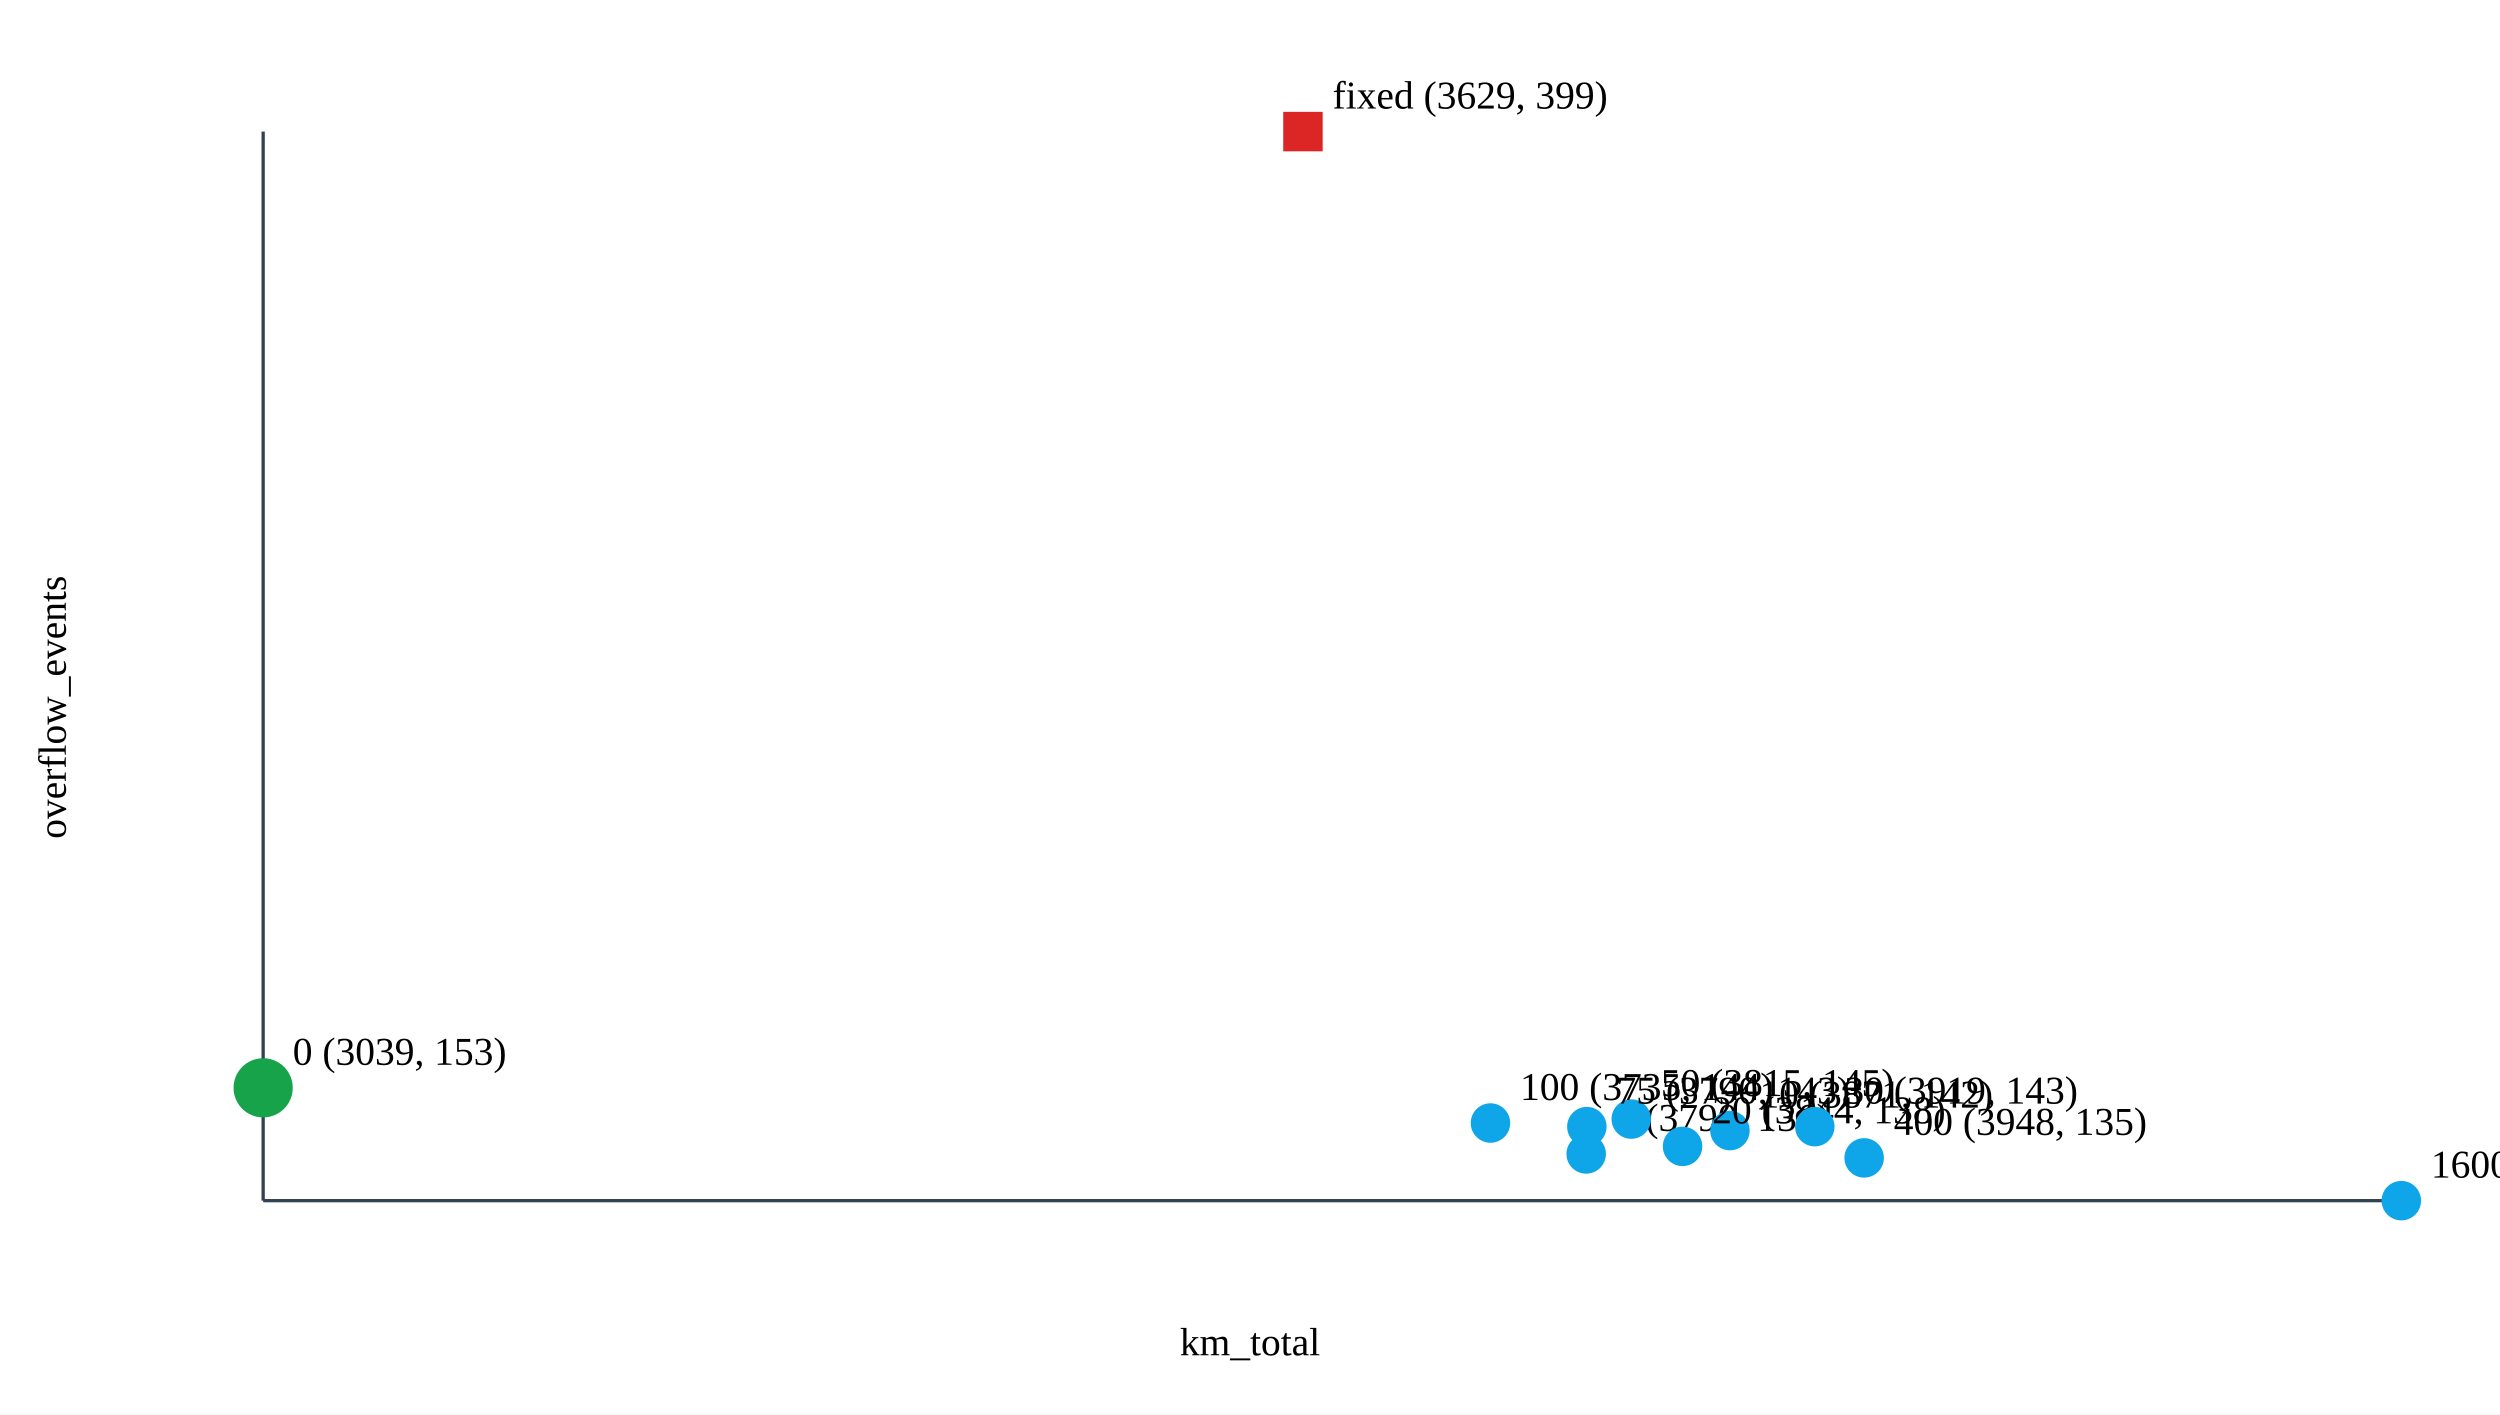
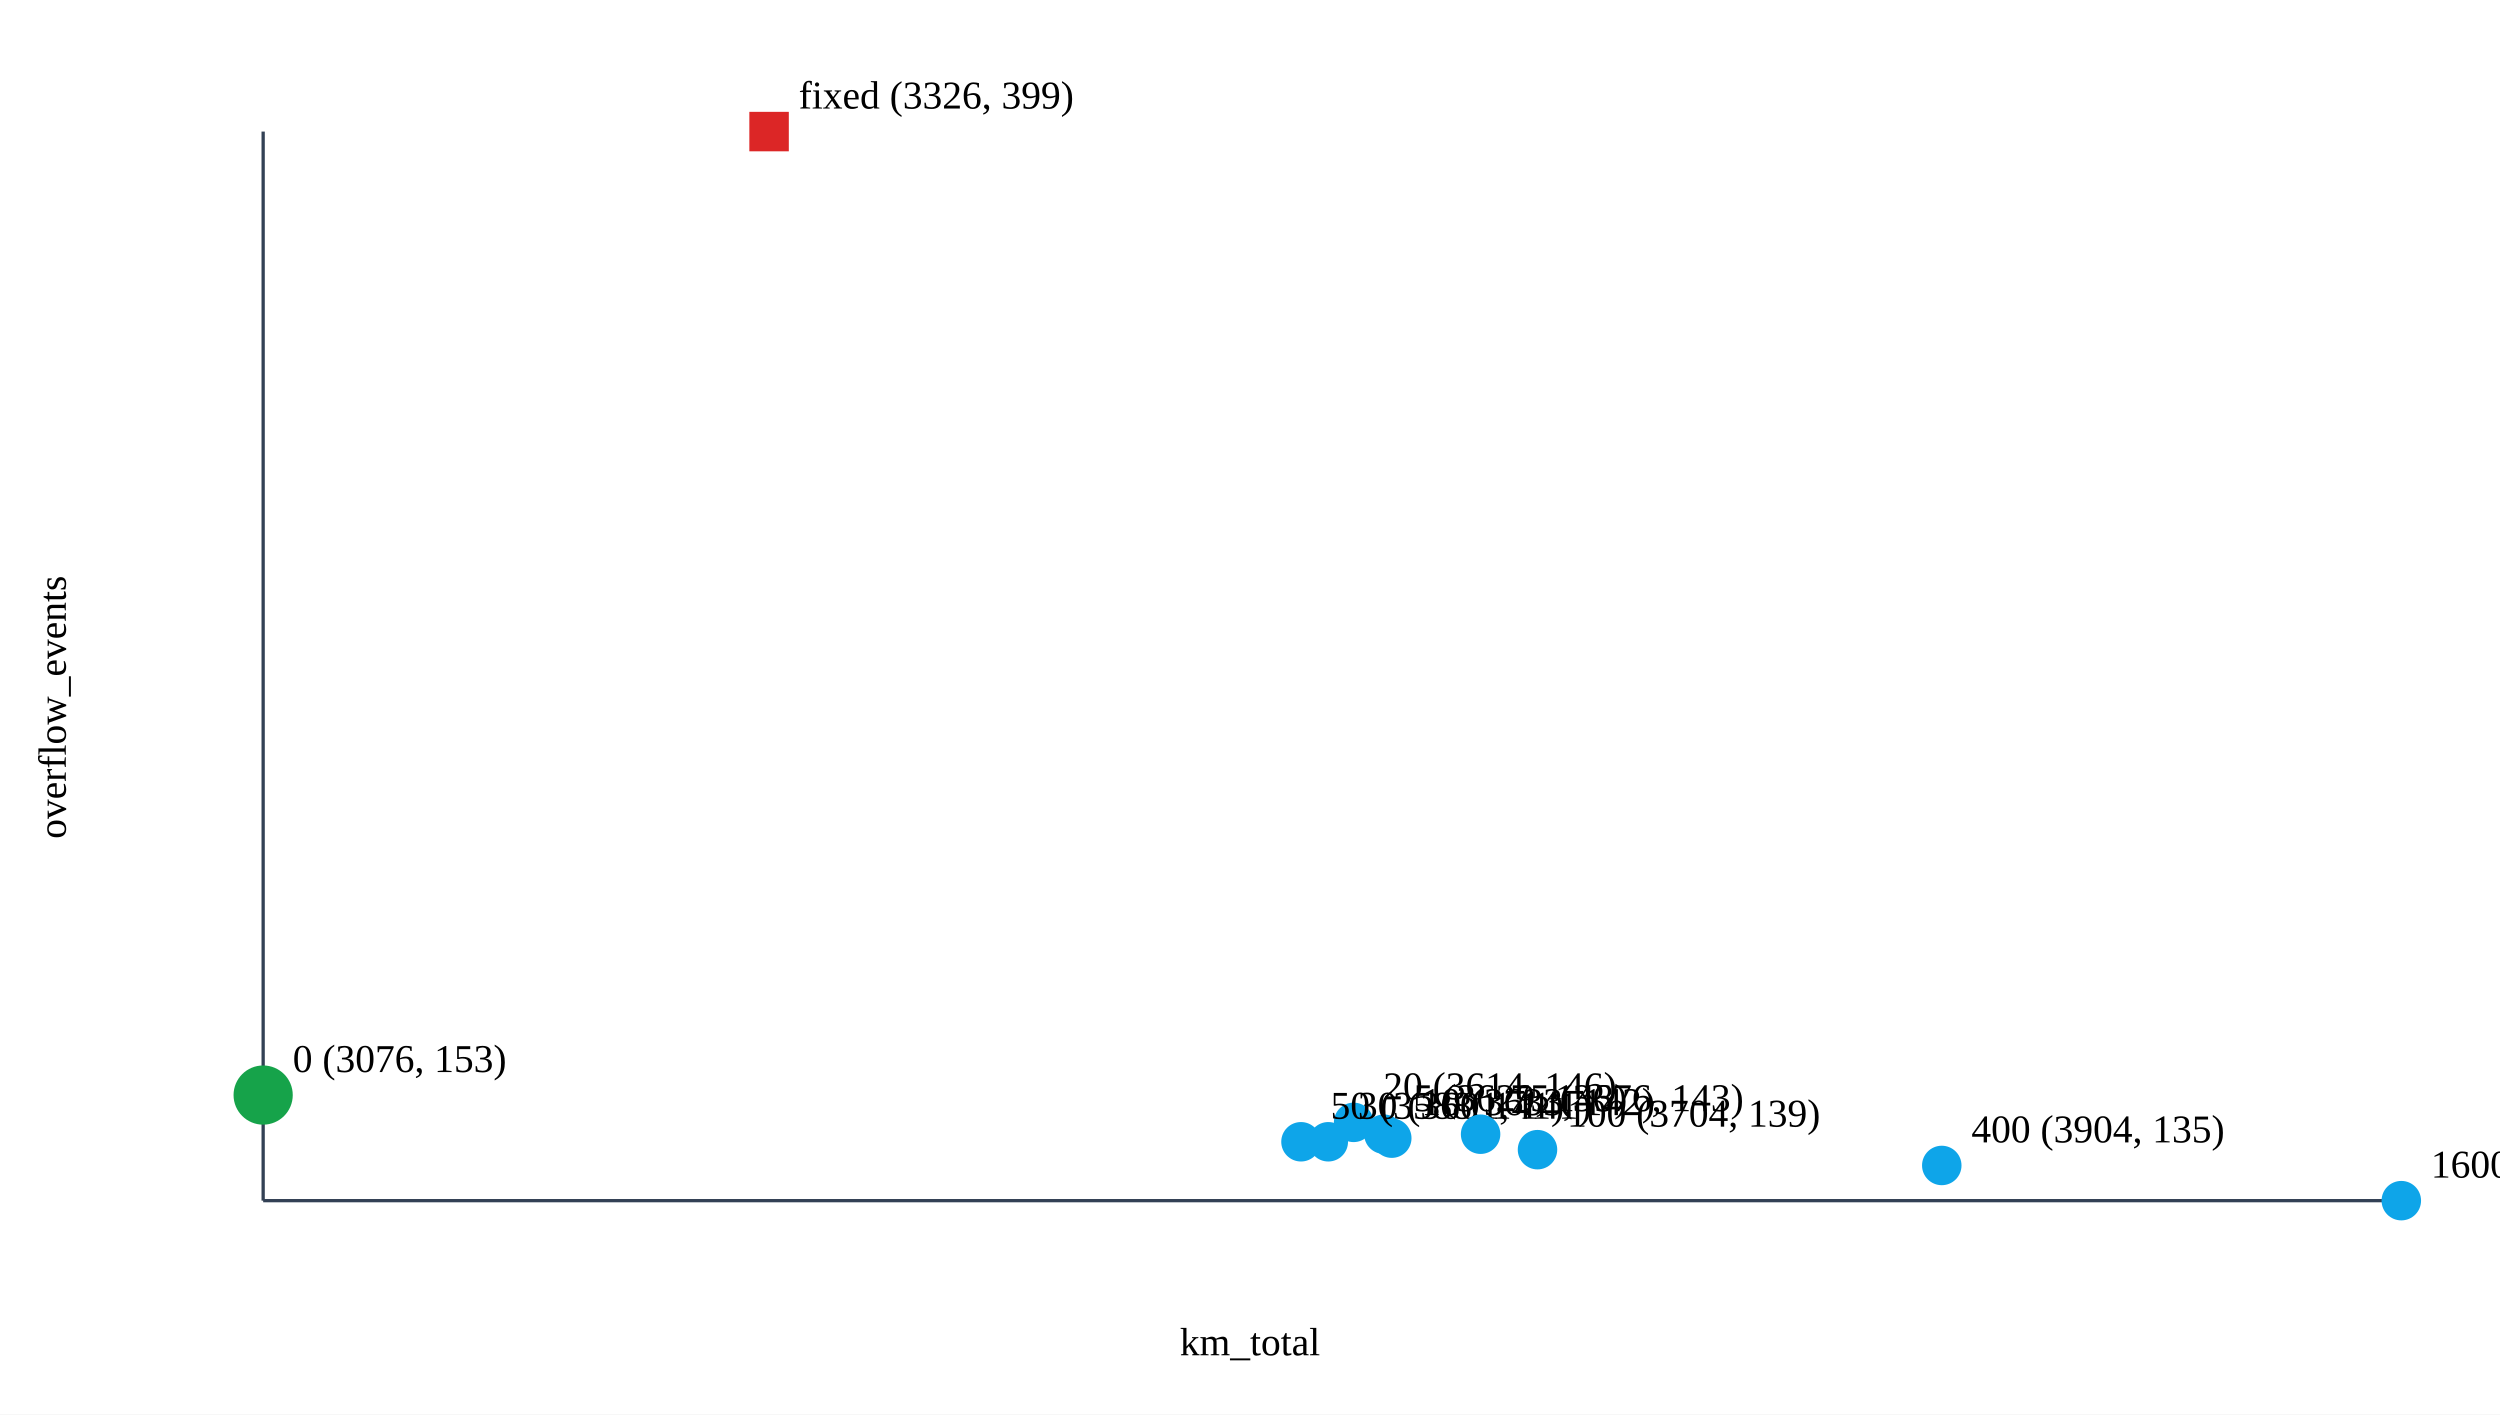
<svg xmlns="http://www.w3.org/2000/svg" width="760" height="430" viewBox="0 0 760 430">
  <rect width="100%" height="100%" fill="white" />
  <line x1="80" y1="365" x2="730" y2="365" stroke="#334155" />
  <line x1="80" y1="40" x2="80" y2="365" stroke="#334155" />
  <text x="380" y="412" text-anchor="middle">km_total</text>
  <text x="20" y="215" text-anchor="middle" transform="rotate(-90 20 215)">overflow_events</text>
-   <circle cx="80.0" cy="330.7" r="9" fill="#16a34a" />
-   <text x="89.0" y="323.7" font-size="12">0 (3039, 153)</text>
-   <circle cx="482.2" cy="350.8" r="6" fill="#0ea5e9" />
-   <text x="491.2" y="343.8" font-size="12">5 (3790, 136)</text>
-   <circle cx="525.9" cy="343.7" r="6" fill="#0ea5e9" />
-   <text x="534.9" y="336.7" font-size="12">10 (3871, 142)</text>
-   <circle cx="511.5" cy="348.5" r="6" fill="#0ea5e9" />
-   <text x="520.5" y="341.5" font-size="12">20 (3844, 138)</text>
-   <circle cx="551.7" cy="342.5" r="6" fill="#0ea5e9" />
-   <text x="560.7" y="335.5" font-size="12">30 (3919, 143)</text>
-   <circle cx="495.9" cy="340.2" r="6" fill="#0ea5e9" />
-   <text x="504.9" y="333.2" font-size="12">50 (3815, 145)</text>
-   <circle cx="482.4" cy="342.5" r="6" fill="#0ea5e9" />
-   <text x="491.4" y="335.5" font-size="12">75 (3790, 143)</text>
-   <circle cx="453.1" cy="341.4" r="6" fill="#0ea5e9" />
-   <text x="462.1" y="334.4" font-size="12">100 (3735, 144)</text>
-   <circle cx="566.7" cy="352.0" r="6" fill="#0ea5e9" />
-   <text x="575.7" y="345.0" font-size="12">400 (3948, 135)</text>
+   <circle cx="80.0" cy="332.9" r="9" fill="#16a34a" />
+   <text x="89.0" y="325.9" font-size="12">0 (3076, 153)</text>
+   <circle cx="420.7" cy="344.8" r="6" fill="#0ea5e9" />
+   <text x="429.7" y="337.8" font-size="12">5 (3629, 143)</text>
+   <circle cx="423.1" cy="346.0" r="6" fill="#0ea5e9" />
+   <text x="432.1" y="339.0" font-size="12">10 (3633, 142)</text>
+   <circle cx="411.5" cy="341.2" r="6" fill="#0ea5e9" />
+   <text x="420.5" y="334.2" font-size="12">20 (3614, 146)</text>
+   <circle cx="403.8" cy="347.1" r="6" fill="#0ea5e9" />
+   <text x="412.8" y="340.1" font-size="12">30 (3601, 141)</text>
+   <circle cx="395.5" cy="347.1" r="6" fill="#0ea5e9" />
+   <text x="404.5" y="340.1" font-size="12">50 (3588, 141)</text>
+   <circle cx="450.1" cy="344.8" r="6" fill="#0ea5e9" />
+   <text x="459.1" y="337.8" font-size="12">75 (3676, 143)</text>
+   <circle cx="467.4" cy="349.5" r="6" fill="#0ea5e9" />
+   <text x="476.4" y="342.5" font-size="12">100 (3704, 139)</text>
+   <circle cx="590.3" cy="354.3" r="6" fill="#0ea5e9" />
+   <text x="599.3" y="347.3" font-size="12">400 (3904, 135)</text>
  <circle cx="730.0" cy="365.0" r="6" fill="#0ea5e9" />
-   <text x="739.0" y="358.0" font-size="12">1600 (4252, 124)</text>
-   <rect x="390.1" y="34.0" width="12" height="12" fill="#dc2626" />
-   <text x="405.1" y="33.0" font-size="12">fixed (3629, 399)</text>
+   <text x="739.0" y="358.0" font-size="12">1600 (4130, 126)</text>
+   <rect x="227.8" y="34.0" width="12" height="12" fill="#dc2626" />
+   <text x="242.8" y="33.0" font-size="12">fixed (3326, 399)</text>
</svg>
